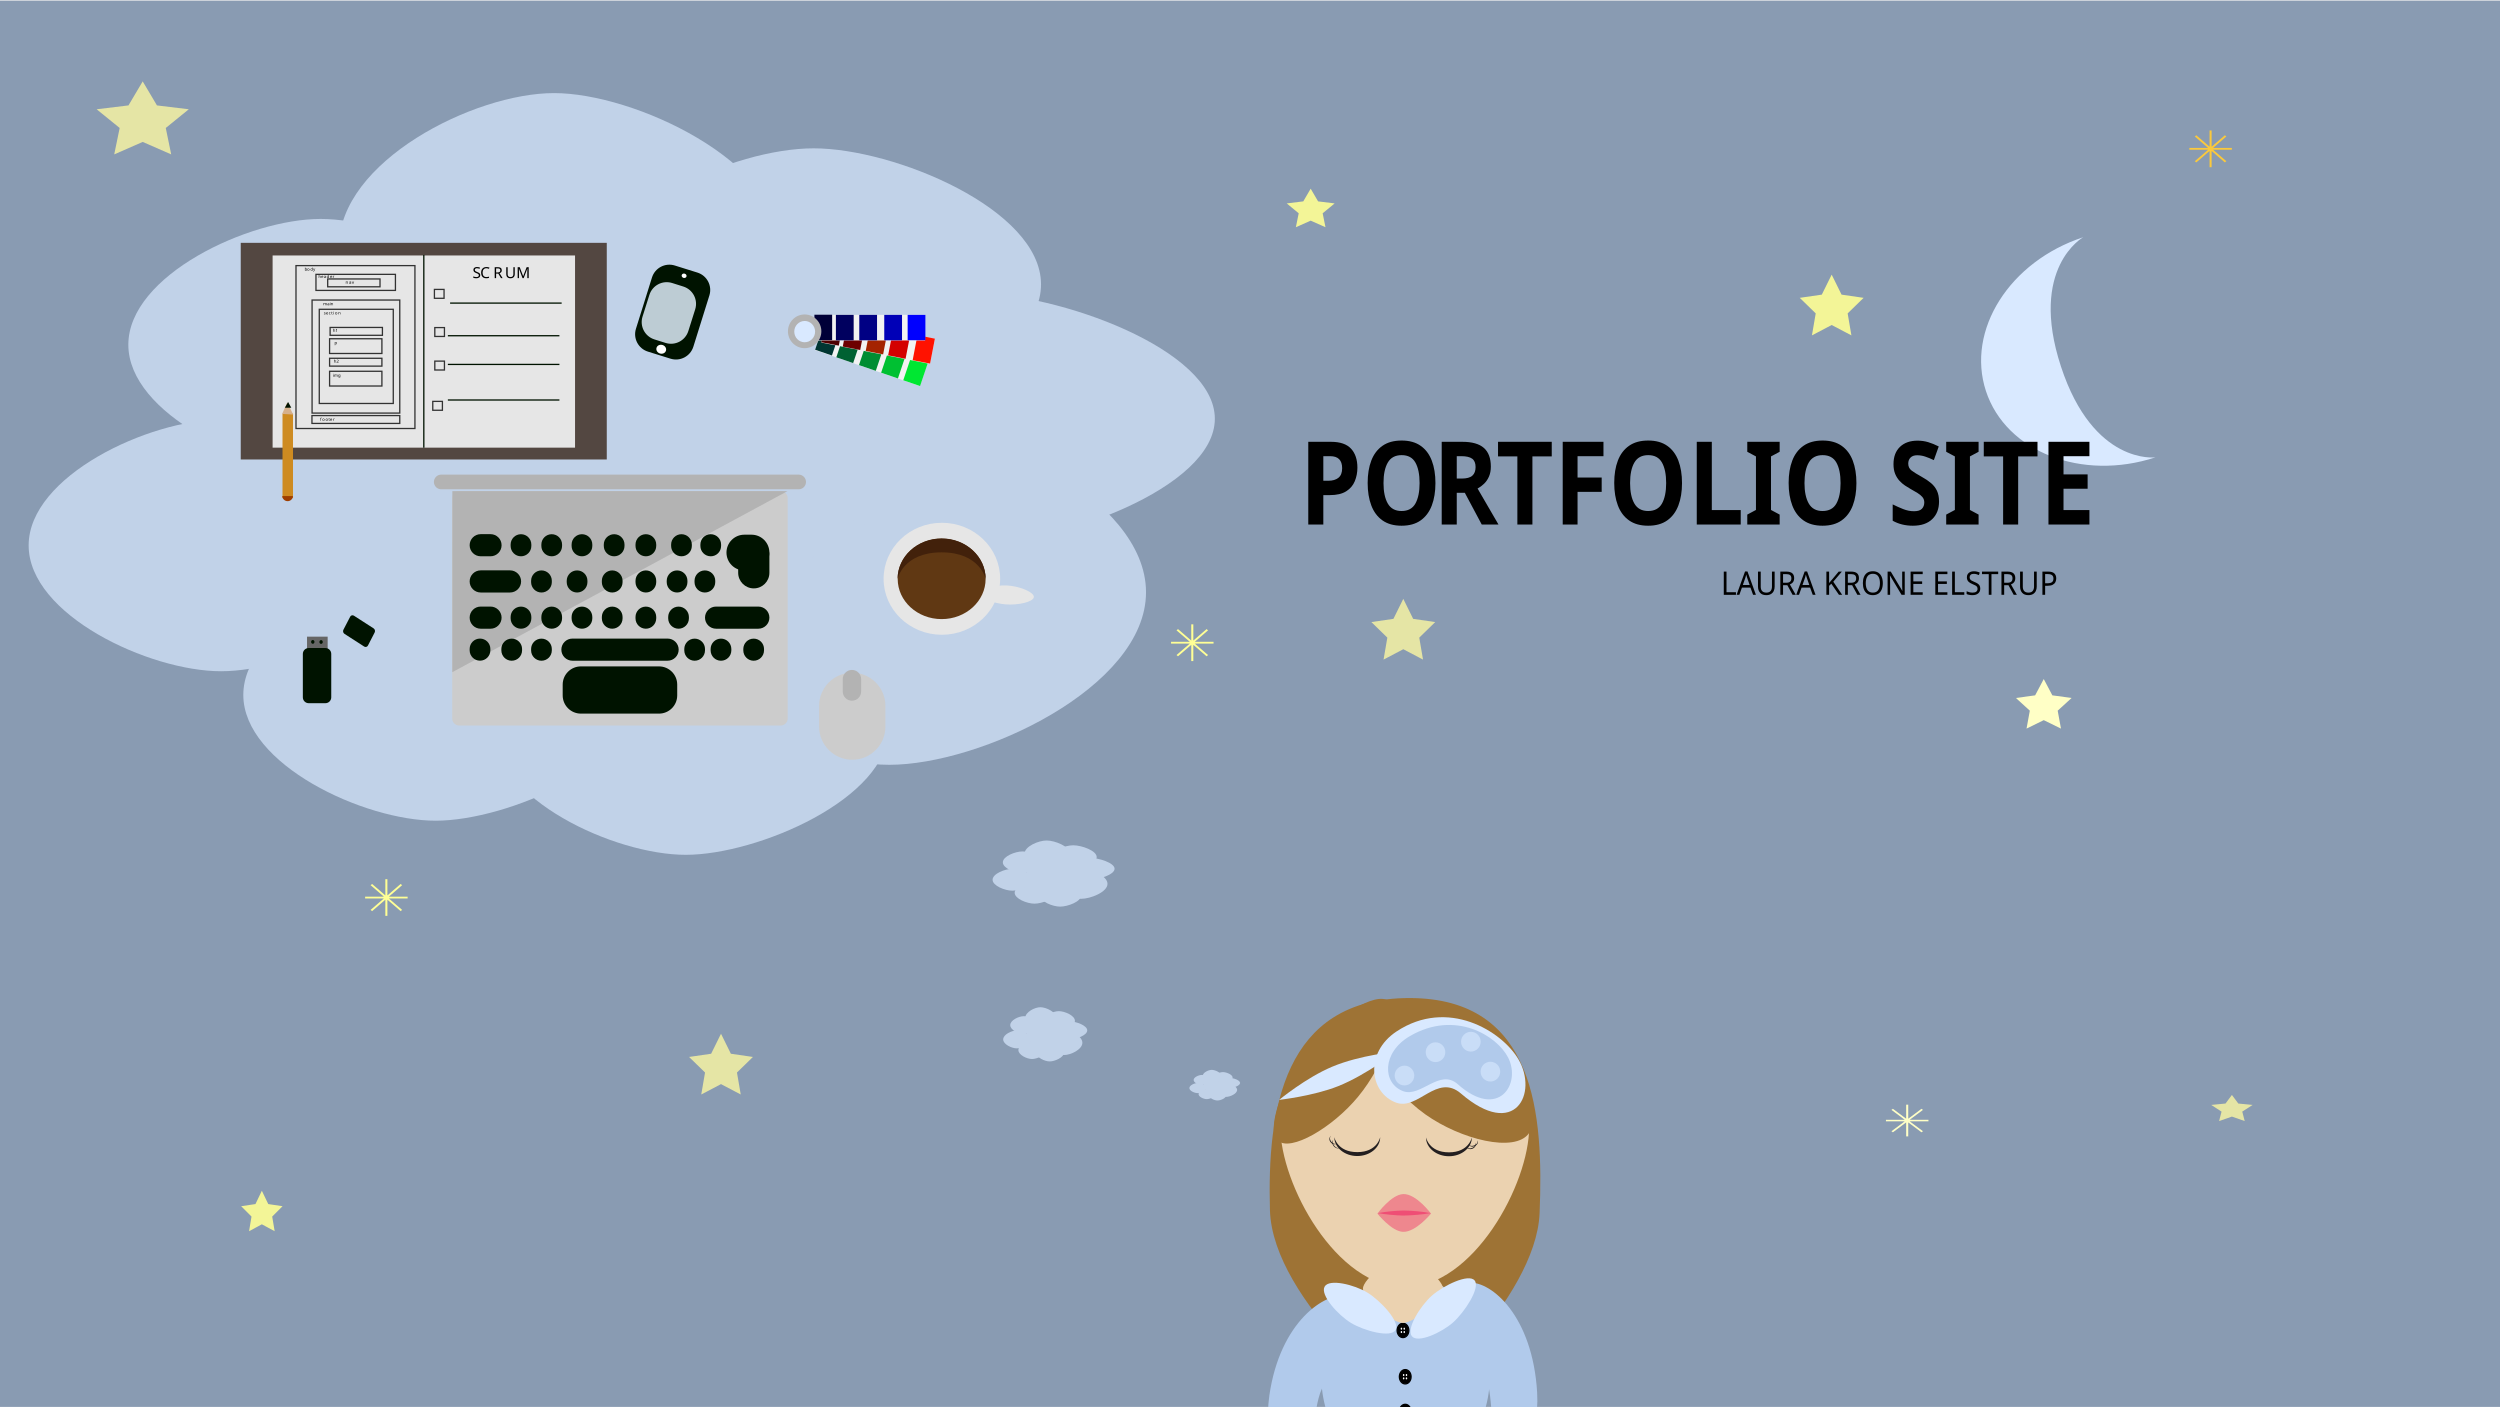
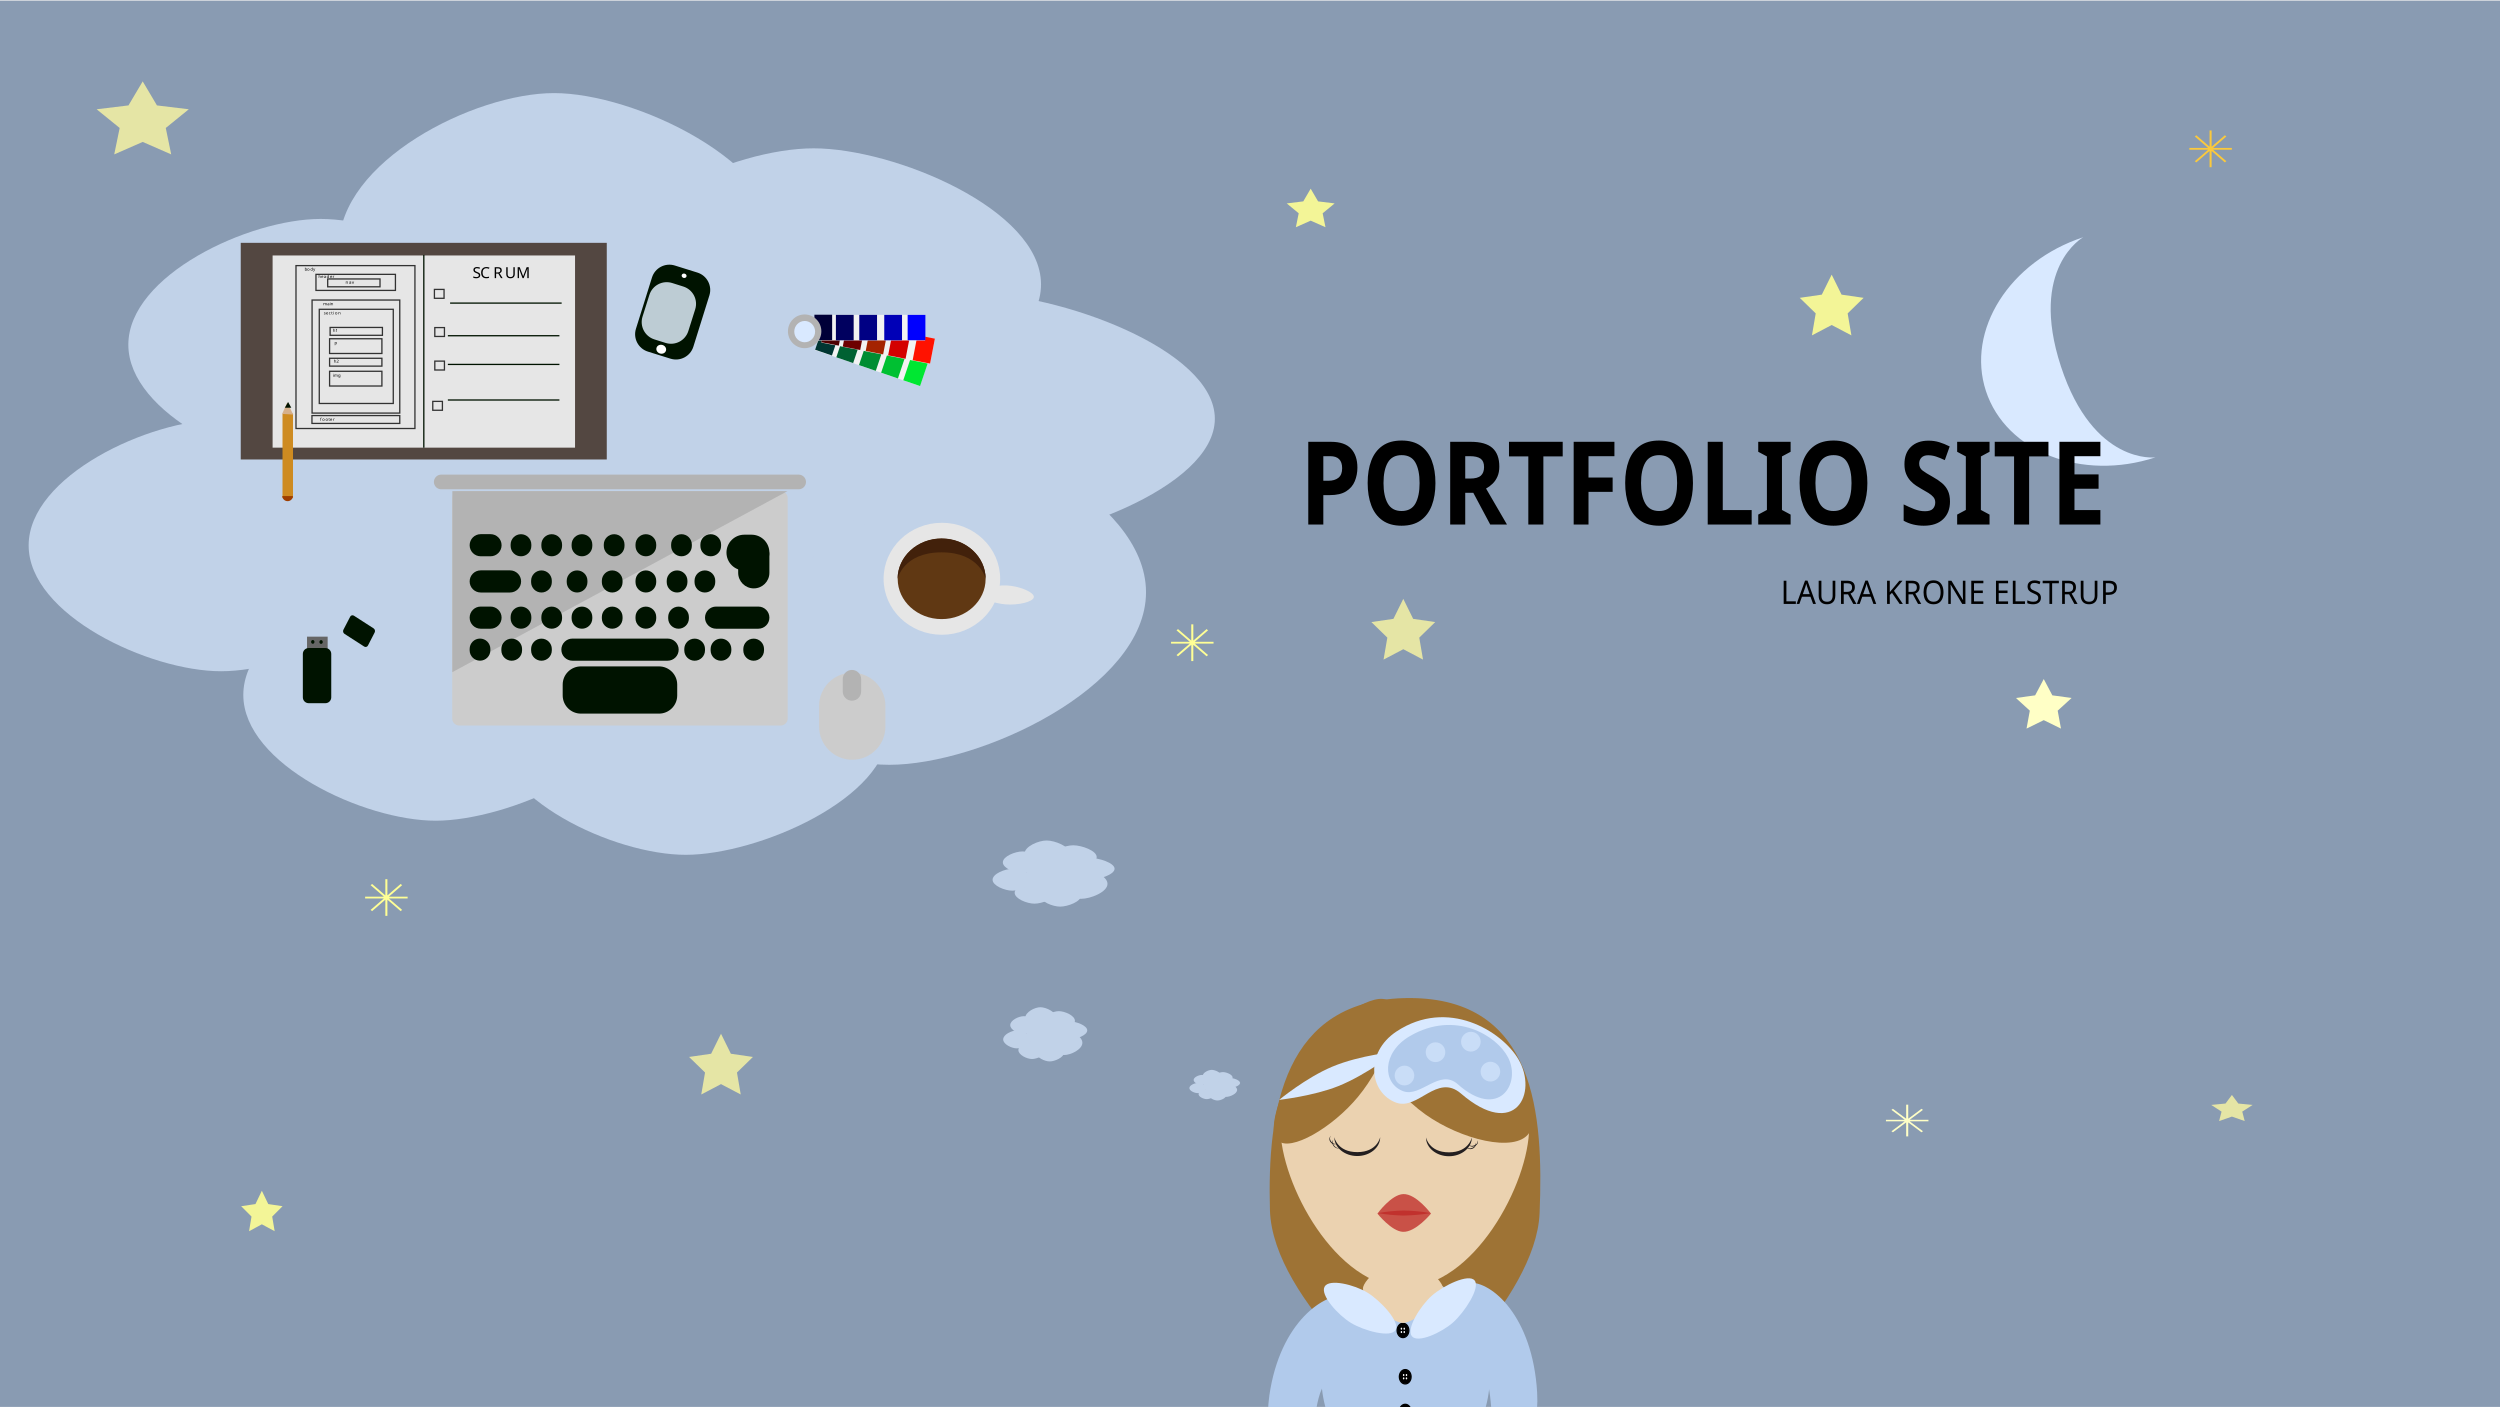
<svg xmlns="http://www.w3.org/2000/svg" id="Layer_1" data-name="Layer 1" viewBox="0 0 1920 1080">
  <defs>
    <style>
      .cls-1 {
        fill: #677f9e;
        opacity: 0.75;
      }

      .cls-2 {
        opacity: 0.7;
      }

      .cls-3, .cls-67 {
        fill: #d9e9ff;
      }

      .cls-16, .cls-4 {
        fill: #e6e6e6;
      }

      .cls-5 {
        fill: #603813;
      }

      .cls-6 {
        fill: #42210b;
      }

      .cls-7 {
        fill: #ccc;
      }

      .cls-8 {
        fill: #b3b3b3;
      }

      .cls-9 {
        fill: #001300;
      }

      .cls-10 {
        fill: #666;
      }

      .cls-11 {
        fill: #534741;
      }

      .cls-12 {
        fill: none;
        stroke: #001300;
      }

      .cls-12, .cls-16 {
        stroke-miterlimit: 10;
      }

      .cls-13 {
        fill: #ce8b21;
      }

      .cls-14 {
        fill: #d6b08c;
      }

      .cls-15 {
        fill: #9e3e00;
      }

      .cls-16 {
        stroke: #333;
      }

      .cls-17, .cls-28 {
        font-size: 3.16px;
      }

      .cls-17, .cls-28, .cls-32, .cls-35 {
        font-family: Chalkduster;
      }

      .cls-18 {
        letter-spacing: 0.05em;
      }

      .cls-19 {
        letter-spacing: 0em;
      }

      .cls-20 {
        letter-spacing: -0.03em;
      }

      .cls-21 {
        letter-spacing: -0.01em;
      }

      .cls-22 {
        letter-spacing: 0em;
      }

      .cls-23 {
        letter-spacing: 0.02em;
      }

      .cls-24 {
        letter-spacing: -0.04em;
      }

      .cls-25 {
        letter-spacing: 0.01em;
      }

      .cls-26 {
        letter-spacing: 0em;
      }

      .cls-27 {
        letter-spacing: 0.03em;
      }

      .cls-28 {
        letter-spacing: -0.03em;
      }

      .cls-29 {
        letter-spacing: 0.04em;
      }

      .cls-30 {
        letter-spacing: -0.04em;
      }

      .cls-31 {
        letter-spacing: -0.01em;
      }

      .cls-32 {
        font-size: 3.27px;
      }

      .cls-33 {
        letter-spacing: -0.07em;
      }

      .cls-34 {
        letter-spacing: 0em;
      }

      .cls-35 {
        font-size: 11.77px;
      }

      .cls-36 {
        letter-spacing: 0.03em;
      }

      .cls-37 {
        letter-spacing: -0.03em;
      }

      .cls-38 {
        fill: #f2f2f2;
      }

      .cls-39 {
        fill: #003632;
      }

      .cls-40 {
        fill: #006132;
      }

      .cls-41 {
        fill: #008d32;
      }

      .cls-42 {
        fill: #00c032;
      }

      .cls-43 {
        fill: #00e732;
      }

      .cls-44 {
        fill: #4e0000;
      }

      .cls-45 {
        fill: #ff1200;
      }

      .cls-46 {
        fill: #d40000;
      }

      .cls-47 {
        fill: #a42300;
      }

      .cls-48 {
        fill: #6d0000;
      }

      .cls-49 {
        fill: #000037;
      }

      .cls-50 {
        fill: #0000b7;
      }

      .cls-51 {
        fill: #00005f;
      }

      .cls-52 {
        fill: #000084;
      }

      .cls-53 {
        fill: blue;
      }

      .cls-54 {
        fill: #bdccd4;
      }

      .cls-55 {
        fill: #fff;
      }

      .cls-56, .cls-59 {
        fill: #ffff95;
      }

-       .cls-56, .cls-58, .cls-66 {
+       .cls-56, .cls-58 {
        opacity: 0.9;
      }

      .cls-57 {
        fill: #ffffc6;
      }

      .cls-58 {
        fill: #f0eda4;
      }

      .cls-60 {
        fill: #fbc93b;
      }

      .cls-61 {
        fill: #9e7335;
      }

      .cls-62 {
        fill: #ebd2b0;
      }

      .cls-63 {
        fill: #231f20;
      }

      .cls-64 {
        fill: #b1caeb;
      }

      .cls-65, .cls-66 {
-         fill: #f04872;
+         fill: #c1312d;
      }

      .cls-65 {
-         opacity: 0.55;
+         opacity: 0.8;
      }

      .cls-67 {
        opacity: 0.6;
      }

      .cls-68 {
        font-size: 89px;
-         font-family: Charter-Bold, Charter;
+         font-family: Merriweather-Bold, Merriweather;
        font-weight: 700;
      }

      .cls-69 {
-         letter-spacing: -0.04em;
-       }
- 
-       .cls-70 {
        font-size: 25px;
-         font-family: Charter-Roman, Charter;
-       }
- 
-       .cls-71 {
-         letter-spacing: -0.02em;
-       }
- 
-       .cls-72 {
-         letter-spacing: 0em;
+         font-family: Merriweather-Light, Merriweather;
+         font-weight: 300;
      }
    </style>
  </defs>
  <rect class="cls-1" y="0.5" width="1920" height="1080" />
  <g class="cls-2">
    <path class="cls-3" d="M98.56,264.75c0-53.36,92.6-96.61,147.73-96.61S402,211.39,402,264.75s-100.59,96.61-155.72,96.61S98.56,318.1,98.56,264.75Z" />
    <path class="cls-3" d="M496.06,454.83c0-73.2,117.2-132.54,187-132.54s197.08,59.34,197.08,132.54S752.8,587.37,683,587.37,496.06,528,496.06,454.83Z" />
    <path class="cls-3" d="M378.92,559.89c0-53.36,92.6-96.61,147.73-96.61s155.72,43.25,155.72,96.61S581.78,656.5,526.65,656.5,378.92,613.25,378.92,559.89Z" />
    <path class="cls-3" d="M186.86,533.69c0-53.36,92.6-96.61,147.73-96.61s155.73,43.25,155.73,96.61S389.72,630.3,334.59,630.3,186.86,587,186.86,533.69Z" />
    <path class="cls-3" d="M22,418.9c0-53.36,92.61-96.61,147.74-96.61S325.5,365.54,325.5,418.9s-100.59,96.61-155.72,96.61S22,472.26,22,418.9Z" />
    <path class="cls-3" d="M459.22,218.39c0-57.7,103.85-104.47,165.67-104.47s174.62,46.77,174.62,104.47S686.71,322.85,624.89,322.85,459.22,276.08,459.22,218.39Z" />
    <path class="cls-3" d="M260.41,189.07C260.41,124.14,363.9,71.5,425.5,71.5s174,52.64,174,117.57-112.41,117.56-174,117.56S260.41,254,260.41,189.07Z" />
    <path class="cls-3" d="M569.55,321.58c0-53.36,110.91-96.61,176.94-96.61S933,268.22,933,321.58s-120.48,96.61-186.51,96.61S569.55,374.93,569.55,321.58Z" />
    <path class="cls-3" d="M271.25,380c0-63.56,115.07-115.08,183.57-115.08S648.32,316.41,648.32,380,523.33,495,454.82,495,271.25,443.52,271.25,380Z" />
  </g>
  <g>
    <path class="cls-4" d="M752.93,455.81c.17-3.66,11.17-6.65,20.41-6.17,9.93.52,21,5.21,20.65,8.93s-12.24,6.43-22,5.56C763.26,463.37,752.76,459.45,752.93,455.81Z" />
    <ellipse class="cls-4" cx="723.36" cy="444.5" rx="44.76" ry="43" />
    <g>
      <ellipse class="cls-5" cx="723.19" cy="444.59" rx="33.76" ry="30.88" />
      <path class="cls-6" d="M689.3,444.7s4.18-20.49,33.81-20.49S757,444.7,757,444.7c0-17.23-15.15-31.2-33.83-31.2S689.3,427.47,689.3,444.7Z" />
    </g>
  </g>
  <g>
    <path class="cls-7" d="M599.7,557.22H352.52a5.47,5.47,0,0,1-5.24-5.64V382.78a6,6,0,0,1,1.54-4,5.06,5.06,0,0,1,3.7-1.66H599.7a5.47,5.47,0,0,1,5.25,5.65v168.8A5.47,5.47,0,0,1,599.7,557.22Z" />
    <rect class="cls-8" x="333.23" y="364.5" width="285.77" height="11.28" rx="5.64" />
    <path class="cls-4" d="M423.81,496.07l38.59-26.59" />
    <polygon class="cls-8" points="347.4 377.19 604.76 377.19 347.38 516.23 347.4 377.19" />
    <rect class="cls-9" x="432.14" y="511.79" width="87.96" height="36.27" rx="14" />
    <rect class="cls-9" x="360.69" y="490.43" width="15.91" height="16.97" rx="7.96" />
    <rect class="cls-9" x="385.04" y="490.47" width="15.91" height="16.97" rx="7.96" />
    <rect class="cls-9" x="407.89" y="490.47" width="15.91" height="16.97" rx="7.96" />
    <rect class="cls-9" x="431.12" y="490.43" width="90.1" height="17" rx="8.5" />
    <rect class="cls-9" x="525.53" y="490.47" width="15.91" height="16.97" rx="7.96" />
    <rect class="cls-9" x="545.76" y="490.47" width="15.91" height="16.97" rx="7.96" />
    <rect class="cls-9" x="570.86" y="490.47" width="15.91" height="16.97" rx="7.96" />
    <rect class="cls-9" x="488.07" y="465.88" width="15.91" height="16.97" rx="7.96" />
    <rect class="cls-9" x="462.22" y="465.88" width="15.91" height="16.97" rx="7.96" />
    <rect class="cls-9" x="438.99" y="465.88" width="15.91" height="16.97" rx="7.96" />
    <rect class="cls-9" x="415.76" y="465.88" width="15.91" height="16.97" rx="7.96" />
    <rect class="cls-9" x="392.16" y="465.88" width="15.91" height="16.97" rx="7.96" />
    <rect class="cls-9" x="360.69" y="465.85" width="24.53" height="17" rx="8.5" />
    <rect class="cls-9" x="513.17" y="465.88" width="15.91" height="16.97" rx="7.96" />
    <rect class="cls-9" x="435.24" y="438.08" width="15.91" height="16.97" rx="7.96" />
    <rect class="cls-9" x="407.89" y="438.08" width="15.91" height="16.97" rx="7.96" />
    <rect class="cls-9" x="360.69" y="438.04" width="39.52" height="17" rx="8.5" />
    <rect class="cls-9" x="541.45" y="465.85" width="49.45" height="17" rx="8.5" />
    <rect class="cls-9" x="566.92" y="414.32" width="23.98" height="37.56" rx="11.99" />
    <rect class="cls-9" x="533.4" y="438.08" width="15.91" height="16.97" rx="7.96" />
    <rect class="cls-9" x="512.04" y="438.08" width="15.91" height="16.97" rx="7.96" />
    <rect class="cls-9" x="488.07" y="438.08" width="15.91" height="16.97" rx="7.96" />
    <rect class="cls-9" x="462.22" y="438.08" width="15.91" height="16.97" rx="7.96" />
    <rect class="cls-9" x="557.93" y="410.64" width="32.96" height="27.48" rx="13.74" />
    <rect class="cls-9" x="463.71" y="410.27" width="15.91" height="16.97" rx="7.96" />
    <rect class="cls-9" x="438.99" y="410.27" width="15.91" height="16.97" rx="7.96" />
    <rect class="cls-9" x="415.76" y="410.27" width="15.91" height="16.97" rx="7.96" />
    <rect class="cls-9" x="392.16" y="410.27" width="15.91" height="16.97" rx="7.96" />
    <rect class="cls-9" x="360.69" y="410.23" width="24.53" height="17" rx="8.5" />
    <rect class="cls-9" x="515.42" y="410.27" width="15.91" height="16.97" rx="7.96" />
    <rect class="cls-9" x="488.07" y="410.27" width="15.91" height="16.97" rx="7.96" />
    <rect class="cls-9" x="537.89" y="410.27" width="15.91" height="16.97" rx="7.96" />
  </g>
  <g>
    <rect class="cls-10" x="235.8" y="488.95" width="15.84" height="17.74" />
    <rect class="cls-9" x="232.58" y="497.68" width="21.82" height="42.38" rx="4.51" />
    <ellipse class="cls-9" cx="240.22" cy="492.97" rx="1.3" ry="1.45" />
    <ellipse class="cls-9" cx="246.59" cy="493.05" rx="1.3" ry="1.45" />
    <path class="cls-9" d="M279.74,496.58l-15.22-9.81a2.47,2.47,0,0,1-.76-3.16l5.15-9.95a2,2,0,0,1,2.83-.85l15.22,9.8a2.48,2.48,0,0,1,.76,3.17l-5.15,10A2,2,0,0,1,279.74,496.58Z" />
  </g>
  <g>
    <g>
      <g>
        <rect class="cls-11" x="184.89" y="186.5" width="281.11" height="166.38" />
        <rect class="cls-4" x="209.36" y="196.2" width="232.27" height="147.59" />
        <line class="cls-12" x1="325.49" y1="343.85" x2="325.49" y2="195.76" />
        <line class="cls-12" x1="345.67" y1="232.78" x2="431.35" y2="232.78" />
        <line class="cls-12" x1="343.95" y1="257.84" x2="429.63" y2="257.84" />
        <line class="cls-12" x1="343.95" y1="279.88" x2="429.63" y2="279.88" />
        <line class="cls-12" x1="343.95" y1="307.2" x2="429.63" y2="307.2" />
      </g>
      <g>
        <rect class="cls-13" x="216.97" y="317.64" width="8.05" height="64.91" />
        <polygon class="cls-14" points="220.58 309.08 222.9 313.73 225.22 318.39 220.95 318.13 216.68 317.88 218.63 313.48 220.58 309.08" />
        <polygon class="cls-9" points="223.72 313.13 221.25 313.13 218.77 313.13 220.01 310.93 221.25 308.72 222.49 310.93 223.72 313.13" />
        <path class="cls-15" d="M225,381h-8.21a4.11,4.11,0,0,0,8.21,0Z" />
      </g>
    </g>
    <g>
      <g>
        <rect class="cls-16" x="227.32" y="203.99" width="91.35" height="125.1" />
        <rect class="cls-16" x="239.67" y="230.43" width="67.35" height="86.82" />
        <rect class="cls-16" x="242.66" y="210.7" width="61.03" height="12.34" />
        <rect class="cls-16" x="245.2" y="237.54" width="56.83" height="72.33" />
        <text />
        <rect class="cls-16" x="239.58" y="319.16" width="67.44" height="6.03" />
        <rect class="cls-16" x="253.52" y="251.48" width="40.18" height="6.03" />
        <rect class="cls-16" x="253.12" y="260.16" width="40.18" height="11.32" />
        <rect class="cls-16" x="253.12" y="275.15" width="40.18" height="6.03" />
        <rect class="cls-16" x="253.12" y="285.14" width="40.18" height="11.32" />
        <text class="cls-17" transform="translate(233.91 207.88) scale(1.05 1)">b<tspan class="cls-18" x="1.83" y="0">o</tspan>
          <tspan class="cls-19" x="4.26" y="0">dy</tspan>
        </text>
        <rect class="cls-16" x="251.67" y="214.24" width="40.18" height="6.03" />
        <text class="cls-17" transform="translate(244.53 213.49) scale(1.05 1)">he<tspan class="cls-20" x="3.91" y="0">a</tspan>
          <tspan x="5.98" y="0">d</tspan>
          <tspan class="cls-21" x="8.45" y="0">e</tspan>
          <tspan class="cls-22" x="10.37" y="0">r</tspan>
        </text>
        <text class="cls-17" transform="translate(248.17 234.45) scale(1.05 1)">main</text>
        <text class="cls-17" transform="translate(248.62 241.46) scale(1.05 1)">s<tspan class="cls-23" x="1.59" y="0">e</tspan>
          <tspan class="cls-24" x="3.6" y="0">c</tspan>
          <tspan class="cls-25" x="5.48" y="0">t</tspan>
          <tspan class="cls-26" x="6.93" y="0">i</tspan>
          <tspan class="cls-27" x="8.18" y="0">o</tspan>
          <tspan x="10.53" y="0">n</tspan>
        </text>
        <text class="cls-17" transform="translate(255.57 254.86) scale(1.05 1)">h1</text>
        <text class="cls-17" transform="translate(256.85 264.39) scale(1.05 1)">p</text>
        <text class="cls-17" transform="translate(256.32 278.54) scale(1.05 1)">h2</text>
        <text class="cls-17" transform="translate(255.62 289.38) scale(1.05 1)">img</text>
        <text class="cls-28" transform="translate(245.78 323.18) scale(1.05 1)">f<tspan class="cls-29" x="1.58" y="0">o</tspan>
          <tspan class="cls-30" x="3.97" y="0">o</tspan>
          <tspan class="cls-31" x="6.12" y="0">te</tspan>
          <tspan class="cls-22" x="9.46" y="0">r</tspan>
        </text>
      </g>
      <text class="cls-32" transform="translate(265.3 217.91) scale(1.1 1)">n<tspan class="cls-33" x="2.4" y="0">a</tspan>
        <tspan class="cls-34" x="4.42" y="0">v</tspan>
      </text>
    </g>
  </g>
  <g>
    <text class="cls-35" transform="translate(362.87 213.59) scale(1.01 1)">S<tspan class="cls-36" x="5.85" y="0">C</tspan>
      <tspan class="cls-37" x="15.75" y="0">R</tspan>
      <tspan x="24.61" y="0">UM</tspan>
    </text>
    <rect class="cls-16" x="333.63" y="222.27" width="7.4" height="6.82" />
    <rect class="cls-16" x="333.93" y="251.58" width="7.4" height="6.82" />
    <rect class="cls-16" x="333.93" y="277.34" width="7.4" height="6.82" />
    <rect class="cls-16" x="332.37" y="308.26" width="7.4" height="6.82" />
  </g>
  <g>
    <g>
      <polygon class="cls-38" points="706.47 296.5 625.97 268.87 632.23 250.24 712.73 277.87 706.47 296.5" />
      <polygon class="cls-39" points="638.92 273.03 626.01 268.6 632.23 250.1 645.14 254.54 638.92 273.03" />
      <polygon class="cls-40" points="655.21 278.85 642.3 274.41 648.52 255.92 661.43 260.35 655.21 278.85" />
      <polygon class="cls-41" points="672.6 284.82 659.69 280.38 665.91 261.89 678.83 266.32 672.6 284.82" />
      <polygon class="cls-42" points="689.61 290.65 676.7 286.22 682.92 267.73 695.83 272.16 689.61 290.65" />
      <polygon class="cls-43" points="706.61 296.49 693.7 292.06 699.92 273.56 712.83 278 706.61 296.49" />
    </g>
    <g>
      <polygon class="cls-38" points="714.26 279.51 630.81 263.1 634.53 243.79 717.99 260.2 714.26 279.51" />
      <polygon class="cls-44" points="644.2 265.46 630.81 262.83 634.51 243.66 647.9 246.29 644.2 265.46" />
      <polygon class="cls-45" points="714.3 279.25 700.92 276.62 704.61 257.45 718 260.08 714.3 279.25" />
      <polygon class="cls-46" points="695.48 275.55 682.09 272.92 685.78 253.74 699.17 256.38 695.48 275.55" />
      <polygon class="cls-47" points="678.25 272.16 664.86 269.53 668.55 250.35 681.94 252.99 678.25 272.16" />
      <polygon class="cls-48" points="660.63 268.8 647.24 266.17 650.93 246.99 664.32 249.63 660.63 268.8" />
    </g>
    <g>
      <rect class="cls-38" x="625.49" y="241.81" width="85.02" height="19.67" />
      <rect class="cls-49" x="625.44" y="241.69" width="13.64" height="19.53" />
      <rect class="cls-50" x="679.11" y="241.82" width="13.64" height="19.53" />
      <rect class="cls-51" x="641.97" y="241.82" width="13.64" height="19.53" />
      <rect class="cls-52" x="659.93" y="241.82" width="13.64" height="19.53" />
    </g>
    <rect class="cls-53" x="697.07" y="241.82" width="13.64" height="19.47" />
    <ellipse class="cls-8" cx="617.97" cy="254.45" rx="12.83" ry="12.95" />
  </g>
  <ellipse class="cls-3" cx="618" cy="254.68" rx="8" ry="8.18" />
  <g>
    <rect class="cls-7" x="629.07" y="516.65" width="50.93" height="66.85" rx="25.47" />
    <rect class="cls-8" x="647.23" y="514.5" width="14.13" height="23.64" rx="7.06" transform="translate(1308.59 1052.64) rotate(180)" />
  </g>
  <g>
    <g>
      <rect class="cls-9" x="493.53" y="205.03" width="46.19" height="69.28" rx="14" transform="translate(95.03 -143.21) rotate(17.36)" />
      <rect class="cls-54" x="497.88" y="217.78" width="37.02" height="45.58" rx="14" transform="matrix(0.95, 0.3, -0.3, 0.95, 95.29, -143.1)" />
    </g>
    <ellipse class="cls-55" cx="507.82" cy="268.21" rx="3.41" ry="3.79" transform="translate(100.32 672.88) rotate(-72.64)" />
    <ellipse class="cls-55" cx="525.38" cy="211.78" rx="1.69" ry="1.91" transform="translate(166.5 650.05) rotate(-72.64)" />
  </g>
  <polygon class="cls-56" points="1406.73 210.92 1414.31 226.28 1431.25 228.74 1418.99 240.69 1421.88 257.57 1406.73 249.6 1391.57 257.57 1394.47 240.69 1382.21 228.74 1399.15 226.28 1406.73 210.92" />
  <polygon class="cls-57" points="1569.6 521.5 1576.21 534.03 1591 536.04 1580.3 545.8 1582.83 559.57 1569.6 553.07 1556.38 559.57 1558.9 545.8 1548.21 536.04 1562.99 534.03 1569.6 521.5" />
  <polygon class="cls-58" points="1714.1 840.92 1719.02 847.52 1730 848.58 1722.05 853.72 1723.93 860.97 1714.1 857.54 1704.28 860.97 1706.15 853.72 1698.21 848.58 1709.19 847.52 1714.1 840.92" />
  <polygon class="cls-56" points="1006.6 144.92 1012.29 154.66 1025 156.22 1015.8 163.8 1017.97 174.5 1006.6 169.45 995.23 174.5 997.4 163.8 988.21 156.22 1000.92 154.66 1006.6 144.92" />
  <polygon class="cls-56" points="201.1 914.5 206.01 924.73 217 926.37 209.05 934.33 210.93 945.57 201.1 940.26 191.28 945.57 193.16 934.33 185.21 926.37 196.19 924.73 201.1 914.5" />
  <polygon class="cls-58" points="109.6 62.5 120.54 80.96 145 83.92 127.3 98.28 131.48 118.57 109.6 108.99 87.73 118.57 91.91 98.28 74.21 83.92 98.67 80.96 109.6 62.5" />
  <polygon class="cls-58" points="553.73 793.92 561.31 809.28 578.25 811.74 565.99 823.69 568.88 840.57 553.73 832.6 538.57 840.57 541.47 823.69 529.21 811.74 546.15 809.28 553.73 793.92" />
  <polygon class="cls-58" points="1077.73 459.92 1085.31 475.28 1102.25 477.74 1089.99 489.69 1092.88 506.57 1077.73 498.6 1062.57 506.57 1065.47 489.69 1053.21 477.74 1070.15 475.28 1077.73 459.92" />
  <path class="cls-3" d="M1655.38,351.25s-47.65,6.22-72.57-69.79,17.13-99.28,17.13-99.28c-56.59,18.56-90.06,71.44-74.75,118.13S1598.78,369.8,1655.38,351.25Z" />
  <polygon class="cls-59" points="932 492.91 917.59 492.91 927.78 484.11 926.66 483.14 916.47 491.95 916.47 479.5 914.89 479.5 914.89 491.95 904.7 483.14 903.58 484.11 913.77 492.91 899.36 492.91 899.36 494.27 913.77 494.27 903.58 503.07 904.7 504.04 914.89 495.24 914.89 507.69 916.47 507.69 916.47 495.24 926.66 504.04 927.78 503.07 917.59 494.27 932 494.27 932 492.91" />
  <polygon class="cls-57" points="1481.05 861.18 1466.64 861.18 1476.83 868.79 1475.71 869.62 1465.52 862.01 1465.52 872.77 1463.94 872.77 1463.94 862.01 1453.75 869.62 1452.63 868.79 1462.83 861.18 1448.41 861.18 1448.41 860 1462.83 860 1452.63 852.39 1453.75 851.56 1463.94 859.17 1463.94 848.41 1465.52 848.41 1465.52 859.17 1475.71 851.56 1476.83 852.39 1466.64 860 1481.05 860 1481.05 861.18" />
  <polygon class="cls-60" points="1714.05 113.63 1699.64 113.63 1709.83 104.83 1708.71 103.87 1698.52 112.67 1698.52 100.22 1696.94 100.22 1696.94 112.67 1686.75 103.87 1685.63 104.83 1695.83 113.63 1681.41 113.63 1681.41 115 1695.83 115 1685.63 123.8 1686.75 124.76 1696.94 115.96 1696.94 128.41 1698.52 128.41 1698.52 115.96 1708.71 124.76 1709.83 123.8 1699.64 115 1714.05 115 1714.05 113.63" />
  <polygon class="cls-59" points="313.05 688.63 298.64 688.63 308.83 679.83 307.71 678.87 297.52 687.67 297.52 675.22 295.94 675.22 295.94 687.67 285.75 678.87 284.63 679.83 294.82 688.63 280.41 688.63 280.41 690 294.82 690 284.63 698.8 285.75 699.76 295.94 690.96 295.94 703.41 297.52 703.41 297.52 690.96 307.71 699.76 308.83 698.8 298.64 690 313.05 690 313.05 688.63" />
  <g>
    <g>
      <g>
        <path class="cls-61" d="M1082.42,1081.79s-105.13-81.63-107.11-152.53c-2.11-76.16,9.86-162.76,107.11-162.76s103,90,100,165C1179.84,998.65,1082.42,1081.79,1082.42,1081.79Z" />
        <path class="cls-62" d="M1078.86,786.81c52.77,0,95.54,35.28,95.54,78.81s-42.77,123-95.54,123-95.54-79.42-95.54-123S1026.1,786.81,1078.86,786.81Z" />
        <path class="cls-63" d="M1060,873.31s-2.17,11.52-17.62,11.52-17.65-11.52-17.65-11.52c0,8,7.9,14.52,17.64,14.52S1060,881.33,1060,873.31Z" />
        <path class="cls-63" d="M1130.42,873.47S1128.24,885,1112.79,885s-17.64-11.52-17.64-11.52c0,8,7.9,14.51,17.64,14.51S1130.42,881.48,1130.42,873.47Z" />
        <path class="cls-61" d="M981.38,875.94c9.64,9.06,42-9.9,61.57-33.59,21.08-25.46,34.22-64.52,24-73.27s-43.82,13.09-63.64,39C985.6,831.29,971.82,866.94,981.38,875.94Z" />
        <path class="cls-61" d="M1174.32,870.25c10.89-15.57-10.77-56-38.29-77.67-29.58-23.25-75.36-32.21-85.91-15.91s14.49,57.85,44.66,79.25C1121.74,875.05,1163.5,885.71,1174.32,870.25Z" />
      </g>
      <path class="cls-64" d="M1079.48,976.55c35.62,0,64.49,52.78,64.49,84.2s-28.87,88.75-64.49,88.75-64.5-57.33-64.5-88.75S1043.86,976.55,1079.48,976.55Z" />
      <path class="cls-65" d="M1057.87,932.05s10.65-14.73,19.89-15c9.94-.29,21.23,15,21.23,15s-11.73,14.44-21.53,14C1068.71,945.71,1057.87,932.05,1057.87,932.05Z" />
      <path class="cls-66" d="M1058,931.67a130.18,130.18,0,0,1,19.84-2,134.68,134.68,0,0,1,21.17,2,149.81,149.81,0,0,1-21.47,1.89A144.72,144.72,0,0,1,1058,931.67Z" />
      <path class="cls-64" d="M1001.46,1110.8c-14.58,14.79-31.82-3.1-26.59-39.15,8.25-56.93,42.9-79.58,60.3-76.75,21,3.41,29.11,46.55-10.61,62C1007,1063.77,1013.47,1098.61,1001.46,1110.8Z" />
      <path class="cls-64" d="M1151.69,1106.6c12.92,16.54,31,.05,28.83-37.2-3.46-58.84-35.16-85.41-52.21-84.29-20.6,1.35-31.86,44.49,5.32,64.27C1150.07,1058.12,1141,1093,1151.69,1106.6Z" />
      <g>
        <g>
          <ellipse cx="1077.49" cy="1021.72" rx="4.46" ry="5.45" />
          <path d="M1077.49,1016.77c2.19,0,4,2.22,4,5s-1.77,5-4,5-4-2.22-4-5,1.78-5,4-5m0-1c-2.74,0-5,2.66-5,6s2.22,6,5,6,5-2.67,5-6-2.22-6-5-6Z" />
        </g>
        <ellipse class="cls-55" cx="1076.28" cy="1020.43" rx="0.61" ry="0.8" />
        <ellipse class="cls-55" cx="1078.46" cy="1020.43" rx="0.61" ry="0.8" />
        <ellipse class="cls-55" cx="1078.46" cy="1023" rx="0.61" ry="0.8" />
        <ellipse class="cls-55" cx="1076.28" cy="1023" rx="0.61" ry="0.8" />
      </g>
      <g>
        <path d="M1079.21,1089.36c-2.46,0-4.46-2.44-4.46-5.45s2-5.45,4.46-5.45,4.46,2.45,4.46,5.45S1081.67,1089.36,1079.21,1089.36Z" />
        <path d="M1079.21,1079c2.19,0,4,2.22,4,5s-1.77,4.95-4,4.95-4-2.22-4-4.95,1.78-5,4-5m0-1c-2.74,0-5,2.66-5,6s2.22,5.95,5,5.95,5-2.66,5-5.95-2.22-6-5-6Z" />
      </g>
      <g>
        <g>
          <path d="M1079.21,1062.76c-2.46,0-4.46-2.45-4.46-5.46s2-5.45,4.46-5.45,4.46,2.45,4.46,5.45S1081.67,1062.76,1079.21,1062.76Z" />
          <path d="M1079.21,1052.35c2.19,0,4,2.22,4,5s-1.77,5-4,5-4-2.22-4-5,1.78-5,4-5m0-1c-2.74,0-5,2.67-5,6s2.22,6,5,6,5-2.67,5-6-2.22-6-5-6Z" />
        </g>
        <ellipse class="cls-55" cx="1078" cy="1056.02" rx="0.61" ry="0.8" />
        <ellipse class="cls-55" cx="1080.18" cy="1056.02" rx="0.61" ry="0.8" />
        <ellipse class="cls-55" cx="1080.18" cy="1058.59" rx="0.61" ry="0.8" />
        <ellipse class="cls-55" cx="1078" cy="1058.59" rx="0.61" ry="0.8" />
      </g>
      <path class="cls-62" d="M1077.49,964.56c7.49,0,30.76,17.44,30.76,25.16s-21.73,26.29-30.76,26.29c-8.81,0-30.76-18.57-30.76-26.29S1069.6,964.56,1077.49,964.56Z" />
      <path class="cls-3" d="M1017.27,988.19c3.48-6.42,23-1.51,32.88,4.51s25.18,22.23,21.69,28.66-24.41.65-34.32-5.38S1013.78,994.62,1017.27,988.19Z" />
      <path class="cls-3" d="M1084.29,1026.19c-4.5-5.68,6.58-23.34,15.35-31.1s28.4-17.33,32.9-11.65-7.86,24.47-16.62,32.23S1088.78,1031.88,1084.29,1026.19Z" />
      <path class="cls-3" d="M1072.24,846.83c-20.47-7.49-24.5-38.31.35-54.71,39.25-25.9,80.75-.33,93.5,21.32,15.4,26.15-2.49,62.19-44.1,26.37C1103.6,824,1089.09,853,1072.24,846.83Z" />
      <path class="cls-3" d="M982.38,844.7s20.57-17,40.75-25.47c21.69-9.09,49.23-11.55,49.23-11.55s-23,17.83-44.51,26.44C1008.63,841.81,982.38,844.7,982.38,844.7Z" />
    </g>
    <path class="cls-63" d="M1028.64,881.55s-1.94.91-4-1.73-.75-4.3-.75-4.3c-1.15.9-1,3,.31,4.64S1027.49,882.44,1028.64,881.55Z" />
    <path class="cls-63" d="M1026.91,878.25s-2.35,1.22-4.45-1.42-.34-4.61-.34-4.61a3.56,3.56,0,0,0-.2,5A3.66,3.66,0,0,0,1026.91,878.25Z" />
    <path class="cls-63" d="M1133.23,877.68s.59,2.56-2.54,3.88-4.59-.87-4.59-.87c.71,1.65,2.89,2.32,4.86,1.49S1134,879.33,1133.23,877.68Z" />
    <path class="cls-63" d="M1134.85,875.68s.63,2.55-2.48,3.92-4.6-.8-4.6-.8c.74,1.64,2.92,2.28,4.88,1.41S1135.59,877.32,1134.85,875.68Z" />
  </g>
  <path class="cls-64" d="M1077.83,838.1c-16.23-5.82-16.85-29.74,5.1-42.46,34.66-20.11,66.67-.27,75.29,16.53,10.42,20.3-7.51,48.27-38.7,20.47C1105.73,820.35,1091.2,842.88,1077.83,838.1Z" />
  <ellipse class="cls-67" cx="1102.47" cy="808.1" rx="7.53" ry="7.6" />
  <ellipse class="cls-67" cx="1129.63" cy="800.02" rx="7.53" ry="7.6" />
  <ellipse class="cls-67" cx="1144.63" cy="823.02" rx="7.53" ry="7.6" />
  <ellipse class="cls-67" cx="1078.63" cy="826.02" rx="7.53" ry="7.6" />
-   <text class="cls-68" transform="translate(997.86 402.86) scale(0.86 1)">PO<tspan class="cls-69" x="119.16" y="0">R</tspan>
-     <tspan x="175.69" y="0">TFOLIO SITE</tspan>
-   </text>
-   <text class="cls-70" transform="translate(1321.61 456.83) scale(0.93 1)">L<tspan class="cls-71" x="13" y="0">A</tspan>
-     <tspan class="cls-72" x="28.43" y="0">URA KRONE ELSTRUP</tspan>
-   </text>
+   <text class="cls-68" transform="translate(997.86 402.86) scale(0.86 1)">PORTFOLIO SITE</text>
+   <text class="cls-69" transform="translate(1367.61 463.83) scale(0.93 1)">LAURA KRONE ELSTRUP</text>
  <g class="cls-2">
    <path class="cls-3" d="M770.18,662.28c0-4.64,9.52-8.39,15.19-8.39s16,3.75,16,8.39-10.35,8.38-16,8.38S770.18,666.91,770.18,662.28Z" />
    <path class="cls-3" d="M811.06,678.78c0-6.36,12.06-11.51,19.23-11.51s20.27,5.15,20.27,11.51-13.09,11.51-20.27,11.51S811.06,685.13,811.06,678.78Z" />
    <path class="cls-3" d="M799,687.9c0-4.63,9.53-8.39,15.2-8.39s16,3.76,16,8.39-10.34,8.39-16,8.39S799,692.53,799,687.9Z" />
    <path class="cls-3" d="M779.26,685.63c0-4.64,9.53-8.39,15.2-8.39s16,3.75,16,8.39-10.34,8.38-16,8.38S779.26,690.26,779.26,685.63Z" />
    <path class="cls-3" d="M762.31,675.66c0-4.63,9.52-8.39,15.19-8.39s16,3.76,16,8.39-10.35,8.39-16,8.39S762.31,680.29,762.31,675.66Z" />
    <path class="cls-3" d="M807.27,658.25c0-5,10.68-9.07,17-9.07s18,4.06,18,9.07-11.6,9.07-18,9.07S807.27,663.26,807.27,658.25Z" />
    <path class="cls-3" d="M786.83,655.71c0-5.64,10.64-10.21,17-10.21s17.9,4.57,17.9,10.21-11.56,10.2-17.9,10.2S786.83,661.34,786.83,655.71Z" />
    <path class="cls-3" d="M818.62,667.21c0-4.63,11.41-8.39,18.2-8.39S856,662.58,856,667.21s-12.39,8.39-19.18,8.39S818.62,671.84,818.62,667.21Z" />
    <path class="cls-3" d="M787.94,672.28c0-5.52,11.83-10,18.88-10s19.9,4.47,19.9,10-12.85,10-19.9,10S787.94,677.8,787.94,672.28Z" />
  </g>
  <g class="cls-2">
    <path class="cls-3" d="M775.86,787.3c0-3.8,6.57-6.88,10.47-6.88s11,3.08,11,6.88-7.13,6.87-11,6.87S775.86,791.1,775.86,787.3Z" />
    <path class="cls-3" d="M804,800.83c0-5.21,8.31-9.44,13.26-9.44s14,4.23,14,9.44-9,9.43-14,9.43S804,806,804,800.83Z" />
    <path class="cls-3" d="M795.73,808.3c0-3.79,6.57-6.87,10.47-6.87s11,3.08,11,6.87-7.13,6.88-11,6.88S795.73,812.1,795.73,808.3Z" />
    <path class="cls-3" d="M782.12,806.44c0-3.8,6.57-6.88,10.47-6.88s11,3.08,11,6.88-7.13,6.88-11,6.88S782.12,810.24,782.12,806.44Z" />
    <path class="cls-3" d="M770.44,798.27c0-3.8,6.57-6.88,10.47-6.88s11,3.08,11,6.88-7.13,6.88-11,6.88S770.44,802.07,770.44,798.27Z" />
    <path class="cls-3" d="M801.42,784c0-4.11,7.36-7.44,11.74-7.44s12.38,3.33,12.38,7.44-8,7.43-12.38,7.43S801.42,788.1,801.42,784Z" />
    <path class="cls-3" d="M787.34,781.91c0-4.62,7.33-8.37,11.69-8.37s12.34,3.75,12.34,8.37-8,8.37-12.34,8.37S787.34,786.53,787.34,781.91Z" />
    <path class="cls-3" d="M809.24,791.34c0-3.79,7.86-6.87,12.54-6.87S835,787.55,835,791.34s-8.54,6.88-13.22,6.88S809.24,795.14,809.24,791.34Z" />
    <path class="cls-3" d="M788.1,795.5c0-4.52,8.16-8.19,13-8.19s13.72,3.67,13.72,8.19-8.86,8.19-13.72,8.19S788.1,800,788.1,795.5Z" />
  </g>
  <g class="cls-2">
    <path class="cls-3" d="M916.71,829.43c0-2.15,4-3.88,6.31-3.88s6.65,1.73,6.65,3.88-4.29,3.88-6.65,3.88S916.71,831.57,916.71,829.43Z" />
    <path class="cls-3" d="M933.69,837.07c0-2.94,5-5.33,8-5.33s8.42,2.39,8.42,5.33-5.44,5.33-8.42,5.33S933.69,840,933.69,837.07Z" />
    <path class="cls-3" d="M928.69,841.3c0-2.15,3.95-3.89,6.31-3.89s6.65,1.74,6.65,3.89-4.3,3.88-6.65,3.88S928.69,843.44,928.69,841.3Z" />
    <path class="cls-3" d="M920.48,840.24c0-2.14,4-3.88,6.31-3.88s6.66,1.74,6.66,3.88-4.3,3.89-6.66,3.89S920.48,842.39,920.48,840.24Z" />
    <path class="cls-3" d="M913.44,835.63c0-2.15,4-3.89,6.31-3.89s6.66,1.74,6.66,3.89-4.3,3.88-6.66,3.88S913.44,837.77,913.44,835.63Z" />
    <path class="cls-3" d="M932.12,827.57c0-2.32,4.43-4.2,7.08-4.2s7.45,1.88,7.45,4.2-4.81,4.2-7.45,4.2S932.12,829.89,932.12,827.57Z" />
    <path class="cls-3" d="M923.63,826.39c0-2.61,4.42-4.73,7-4.73s7.43,2.12,7.43,4.73-4.8,4.72-7.43,4.72S923.63,829,923.63,826.39Z" />
    <path class="cls-3" d="M936.83,831.71c0-2.14,4.74-3.88,7.56-3.88s8,1.74,8,3.88-5.15,3.89-8,3.89S936.83,833.86,936.83,831.71Z" />
    <path class="cls-3" d="M924.09,834.06c0-2.55,4.91-4.62,7.84-4.62s8.27,2.07,8.27,4.62-5.34,4.63-8.27,4.63S924.09,836.62,924.09,834.06Z" />
  </g>
</svg>
